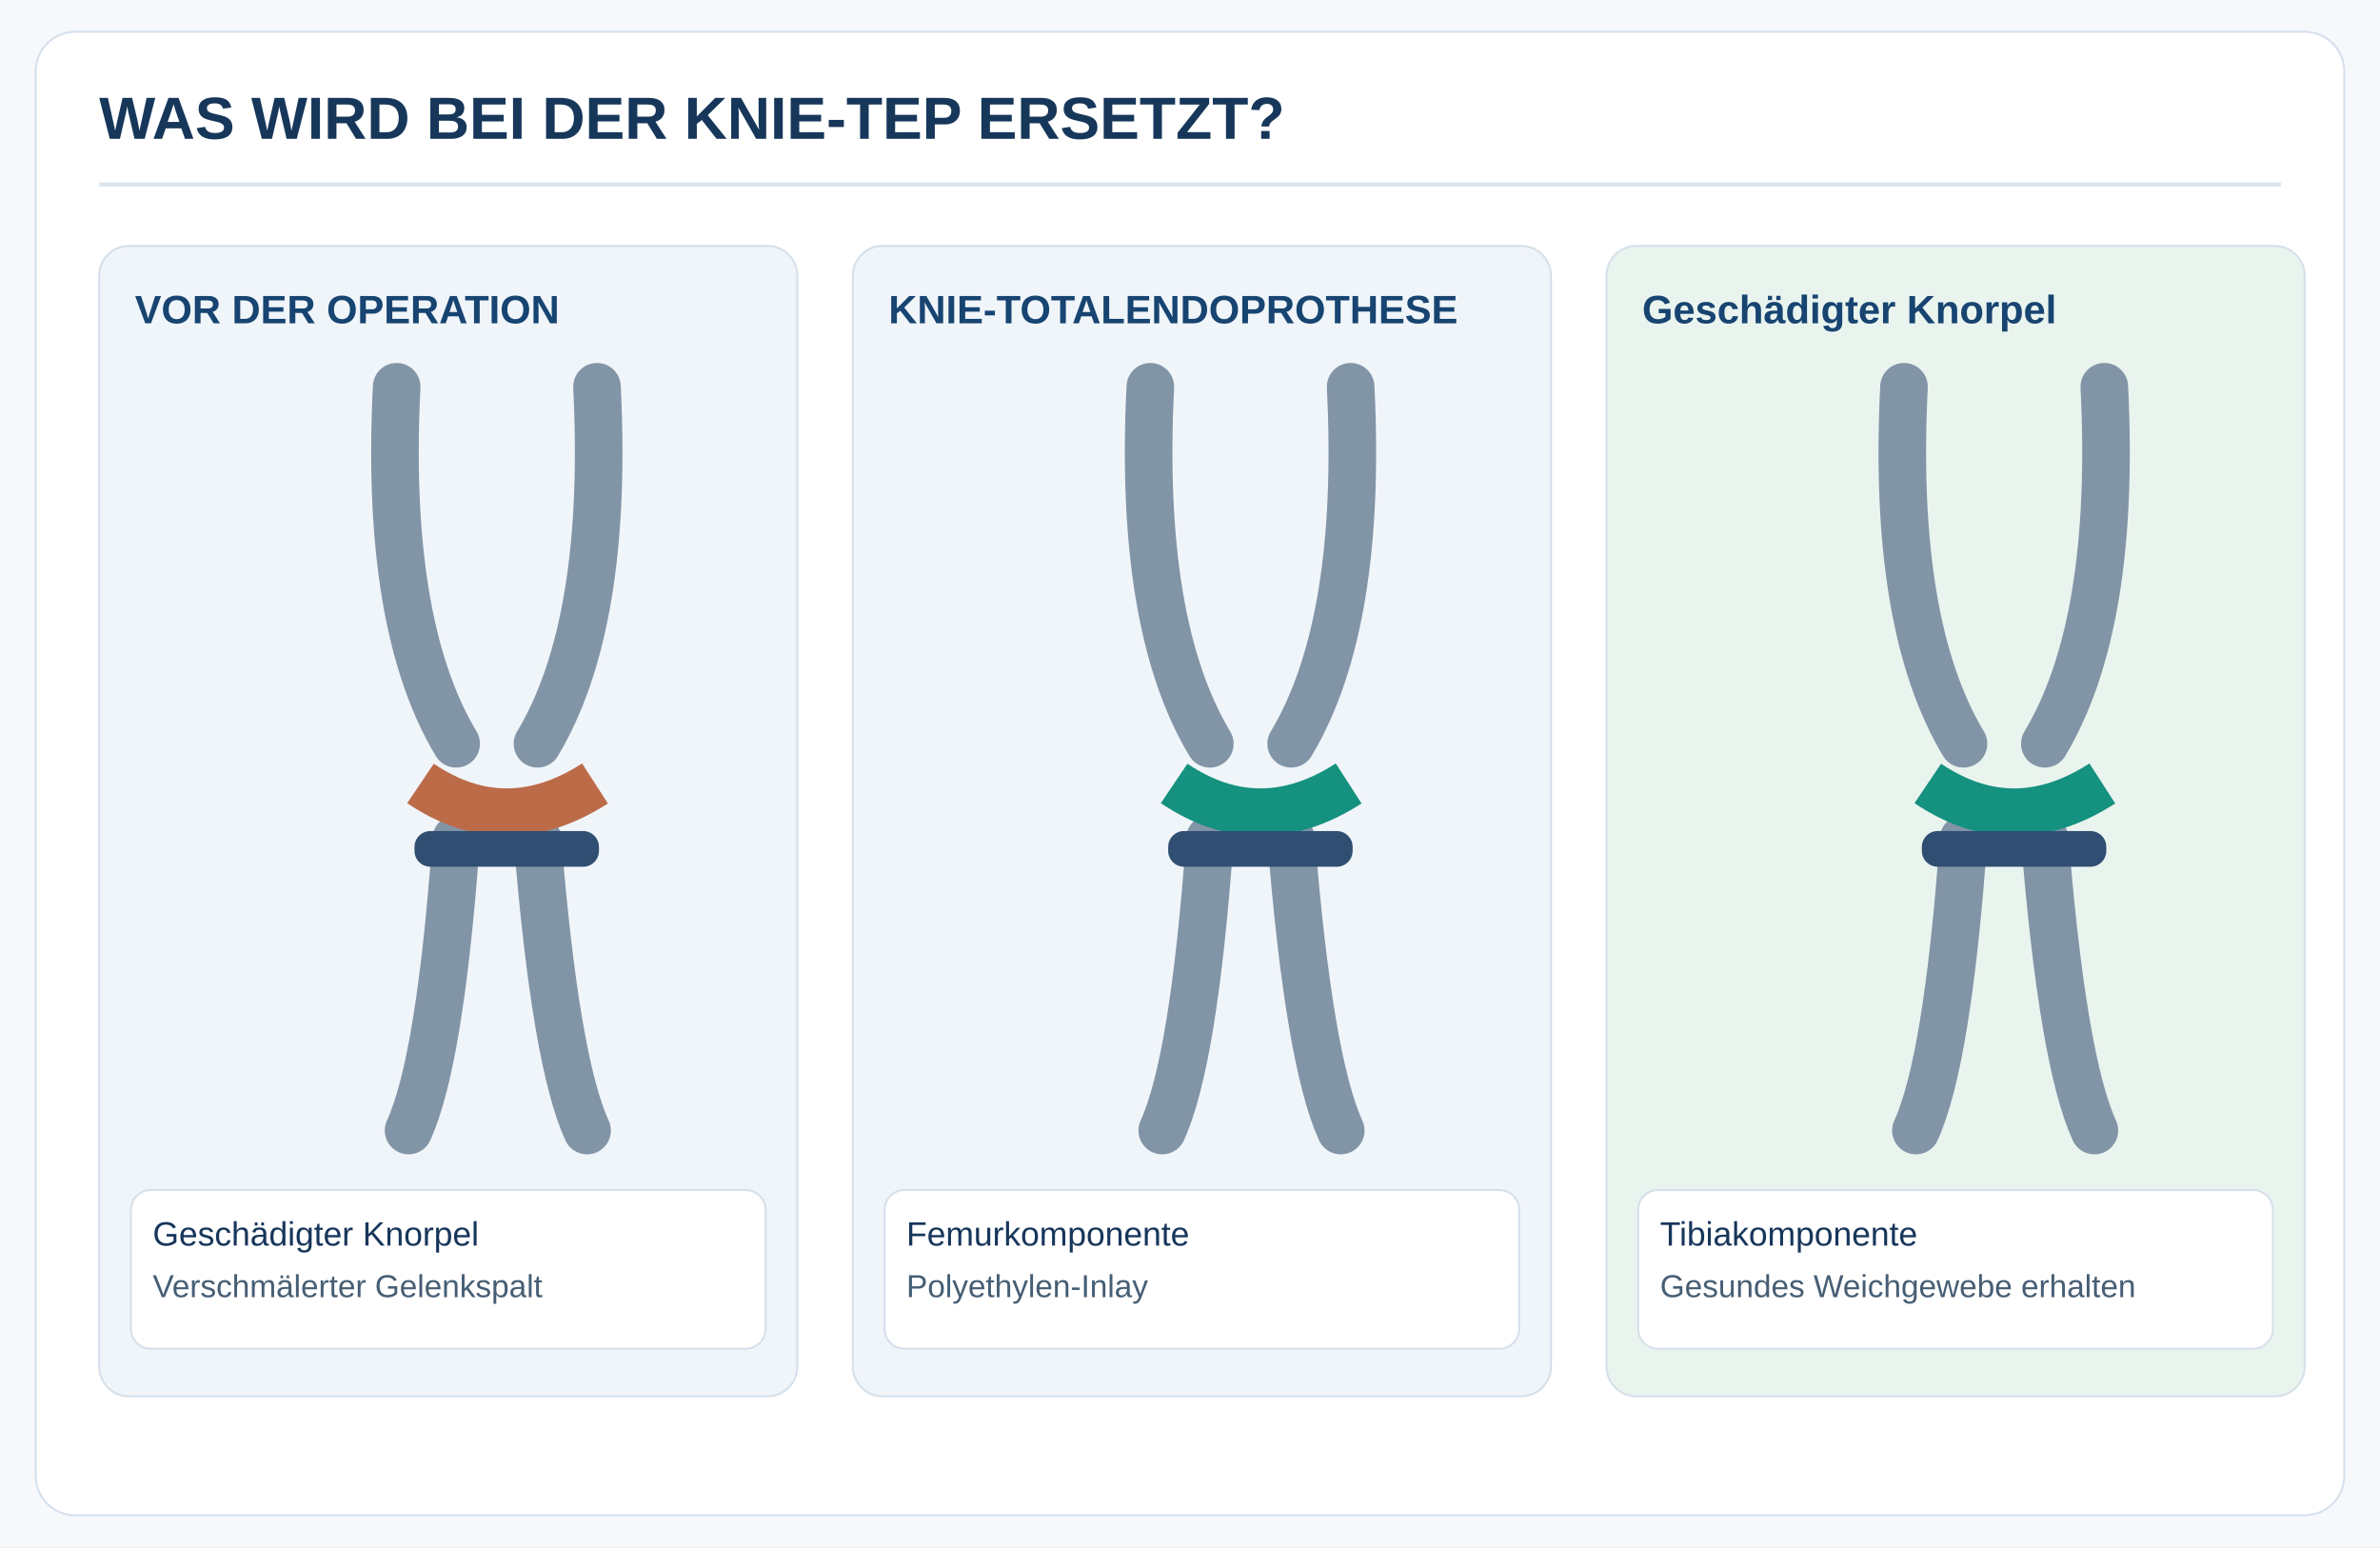
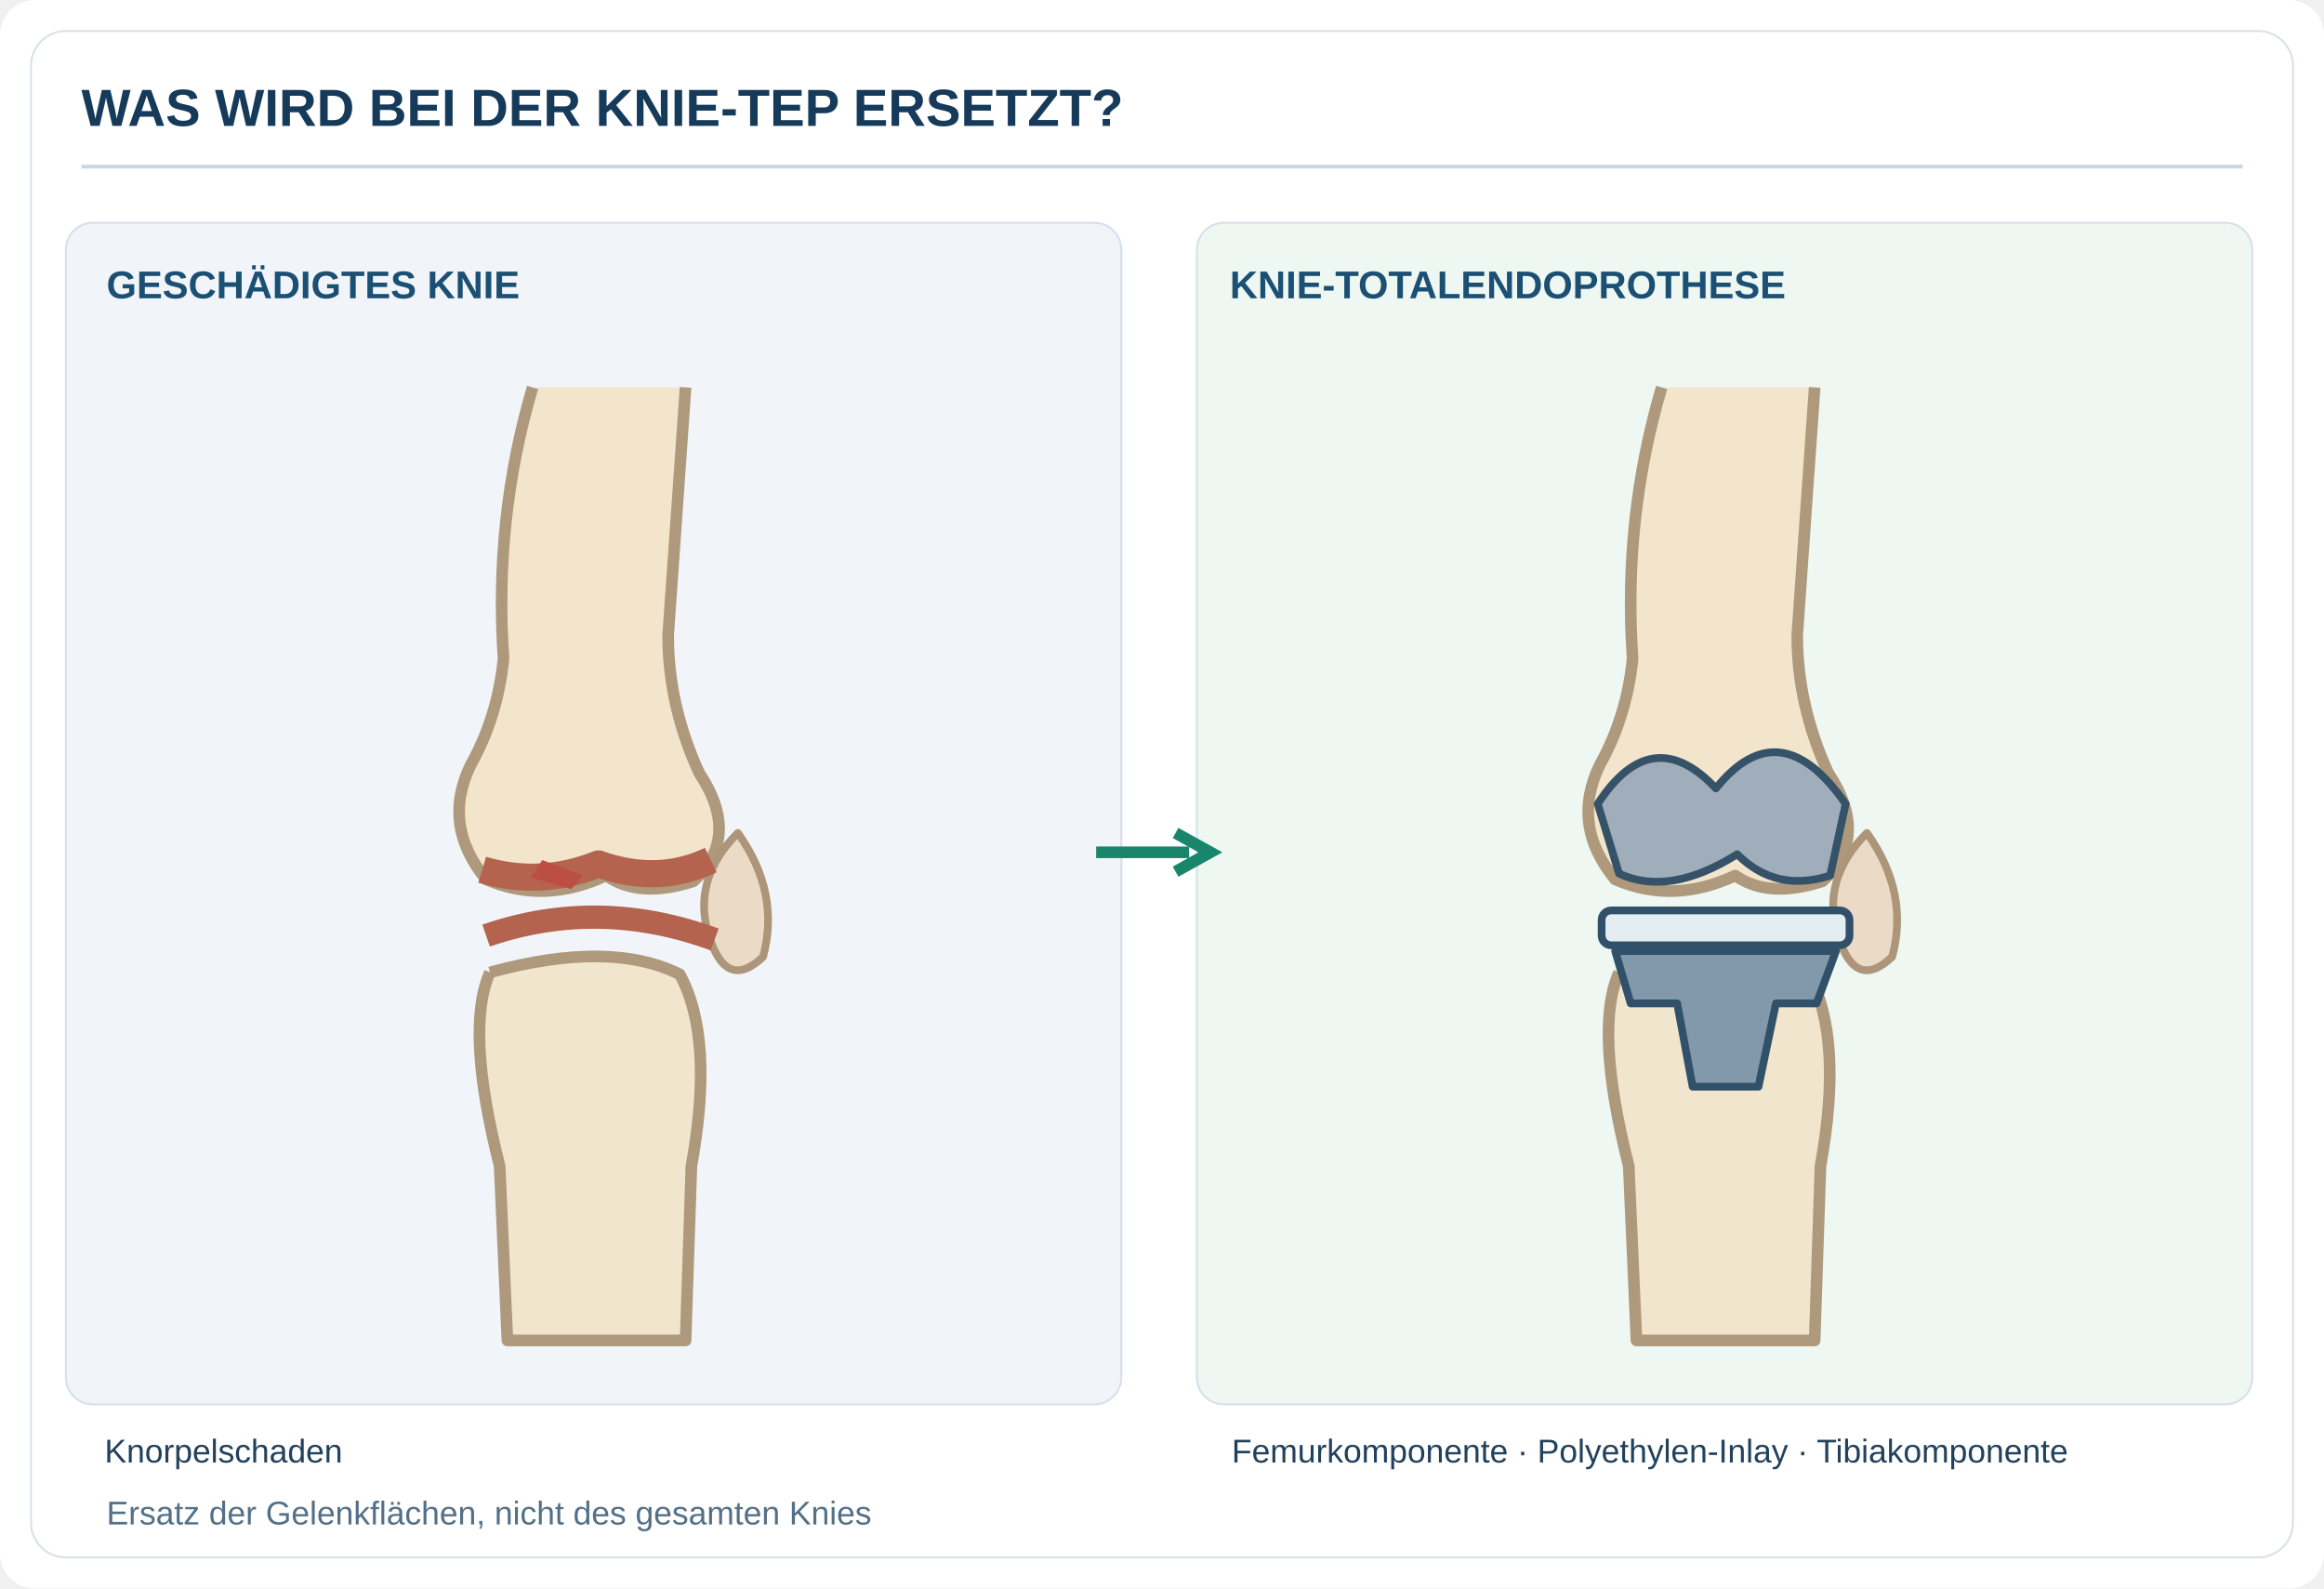
- <svg xmlns="http://www.w3.org/2000/svg" viewBox="0 0 1200 780" role="img">
-   <rect width="1200" height="780" fill="#f6f8fb" />
-   <rect x="18" y="16" width="1164" height="748" rx="20" fill="white" stroke="#d6e0ed" />
-   <text x="50" y="70" fill="#16375a" font-size="30" font-weight="700" font-family="Arial,Helvetica,sans-serif">WAS WIRD BEI DER KNIE-TEP ERSETZT?</text>
-   <path d="M50 93 H1150" stroke="#dae4ee" stroke-width="2" />
-   <rect x="50" y="124" width="352" height="580" rx="15" fill="#f0f5fa" stroke="#d5e0e9" />
-   <text x="68" y="163" fill="#174471" font-size="20" font-weight="700" font-family="Arial,Helvetica,sans-serif">VOR DER OPERATION</text>
-   <g transform="translate(130,195)" fill="none" stroke="#8295a7" stroke-width="24" stroke-linecap="round">
-     <path d="M70 0 Q64 120 100 180" />
-     <path d="M171 0 Q177 120 141 180" />
-     <path d="M100 228 Q92 340 76 375" />
-     <path d="M141 228 Q150 340 166 375" />
+ <svg xmlns="http://www.w3.org/2000/svg" viewBox="0 0 1200 820" role="img">
+   <rect width="1200" height="820" rx="18" fill="#fff" />
+   <rect x="16" y="16" width="1168" height="788" rx="18" fill="#fff" stroke="#d6e1e9" />
+   <text x="42" y="65" font-family="Arial,sans-serif" font-size="27" font-weight="700" fill="#163a5a">WAS WIRD BEI DER KNIE-TEP ERSETZT?</text>
+   <path d="M42 86 H1158" stroke="#cad8e5" stroke-width="2" />
+   <rect x="34" y="115" width="545" height="610" rx="14" fill="#f1f5f9" stroke="#d6e0eb" />
+   <rect x="618" y="115" width="545" height="610" rx="14" fill="#eef7f1" stroke="#d6e0eb" />
+   <text x="55" y="154" font-family="Arial,sans-serif" font-size="20" font-weight="700" fill="#1b5074">GESCHÄDIGTES KNIE</text>
+   <text x="635" y="154" font-family="Arial,sans-serif" font-size="20" font-weight="700" fill="#1b5074">KNIE-TOTALENDOPROTHESE</text>
+   <g transform="translate(170,196)" stroke-linejoin="round">
+     <path d="M105 4 Q85 72 90 144 Q87 174 73 199 Q58 230 81 258 Q111 271 143 256 Q160 268 188 259 Q213 236 191 203 Q175 168 175 132 L184 4" fill="#f3e5cb" stroke="#af997c" stroke-width="6" />
+     <path d="M83 306 Q70 335 88 406 L92 496 L184 496 L187 406 Q199 340 181 307 Q145 289 83 306" fill="#f2e5cd" stroke="#af997c" stroke-width="6" />
+     <path d="M211 234 Q233 265 224 298 Q205 316 196 287 Q187 258 211 234 Z" fill="#eadac6" stroke="#ac9579" stroke-width="4" />
+     <path d="M79 253 Q109 262 139 250 Q170 261 197 248" stroke="#b3634e" stroke-width="14" fill="none" />
+     <path d="M81 287 Q139 267 199 289" stroke="#b3634e" stroke-width="12" fill="none" />
+     <path d="M110 248 L131 256 L125 263 L104 257 Z" fill="#bd4e44" />
  </g>
-   <path d="M212 395 Q255 424 300 395" fill="none" stroke="#bc6b48" stroke-width="24" />
-   <rect x="209" y="419" width="93" height="18" rx="8" fill="#304e71" />
-   <rect x="66" y="600" width="320" height="80" rx="10" fill="white" stroke="#d6e0ea" />
-   <text x="77" y="628" fill="#17365b" font-size="17" font-weight="400" font-family="Arial,Helvetica,sans-serif">Geschädigter Knorpel</text>
-   <text x="77" y="654" fill="#465e74" font-size="16" font-weight="400" font-family="Arial,Helvetica,sans-serif">Verschmälerter Gelenkspalt</text>
-   <rect x="430" y="124" width="352" height="580" rx="15" fill="#f0f5fa" stroke="#d5e0e9" />
-   <text x="448" y="163" fill="#174471" font-size="20" font-weight="700" font-family="Arial,Helvetica,sans-serif">KNIE-TOTALENDOPROTHESE</text>
-   <g transform="translate(510,195)" fill="none" stroke="#8295a7" stroke-width="24" stroke-linecap="round">
-     <path d="M70 0 Q64 120 100 180" />
-     <path d="M171 0 Q177 120 141 180" />
-     <path d="M100 228 Q92 340 76 375" />
-     <path d="M141 228 Q150 340 166 375" />
+   <g transform="translate(753,196)" stroke-linejoin="round">
+     <path d="M105 4 Q85 72 90 144 Q87 174 73 199 Q58 230 81 258 Q111 271 143 256 Q160 268 188 259 Q213 236 191 203 Q175 168 175 132 L184 4" fill="#f3e5cb" stroke="#af997c" stroke-width="6" />
+     <path d="M83 306 Q70 335 88 406 L92 496 L184 496 L187 406 Q199 340 181 307 Q145 289 83 306" fill="#f2e5cd" stroke="#af997c" stroke-width="6" />
+     <path d="M211 234 Q233 265 224 298 Q205 316 196 287 Q187 258 211 234 Z" fill="#eadac6" stroke="#ac9579" stroke-width="4" />
+     <path d="M72 219 Q100 176 133 211 Q166 170 200 219 L192 256 Q164 265 144 245 Q109 267 83 255 Z" fill="#9faeba" stroke="#355269" stroke-width="4" />
+     <rect x="74" y="274" width="128" height="18" rx="5" fill="#e4edf2" stroke="#305169" stroke-width="4" />
+     <path d="M81 295 L195 295 L185 322 L164 322 L155 365 L121 365 L113 322 L89 322 Z" fill="#8199aa" stroke="#305169" stroke-width="4" />
  </g>
-   <path d="M592 395 Q635 424 680 395" fill="none" stroke="#15917f" stroke-width="24" />
-   <rect x="589" y="419" width="93" height="18" rx="8" fill="#304e71" />
-   <rect x="446" y="600" width="320" height="80" rx="10" fill="white" stroke="#d6e0ea" />
-   <text x="457" y="628" fill="#17365b" font-size="17" font-weight="400" font-family="Arial,Helvetica,sans-serif">Femurkomponente</text>
-   <text x="457" y="654" fill="#465e74" font-size="16" font-weight="400" font-family="Arial,Helvetica,sans-serif">Polyethylen-Inlay</text>
-   <rect x="810" y="124" width="352" height="580" rx="15" fill="#eaf4ef" stroke="#d5e0e9" />
-   <text x="828" y="163" fill="#174471" font-size="20" font-weight="700" font-family="Arial,Helvetica,sans-serif">Geschädigter Knorpel</text>
-   <g transform="translate(890,195)" fill="none" stroke="#8295a7" stroke-width="24" stroke-linecap="round">
-     <path d="M70 0 Q64 120 100 180" />
-     <path d="M171 0 Q177 120 141 180" />
-     <path d="M100 228 Q92 340 76 375" />
-     <path d="M141 228 Q150 340 166 375" />
-   </g>
-   <path d="M972 395 Q1015 424 1060 395" fill="none" stroke="#15917f" stroke-width="24" />
-   <rect x="969" y="419" width="93" height="18" rx="8" fill="#304e71" />
-   <rect x="826" y="600" width="320" height="80" rx="10" fill="white" stroke="#d6e0ea" />
-   <text x="837" y="628" fill="#17365b" font-size="17" font-weight="400" font-family="Arial,Helvetica,sans-serif">Tibiakomponente</text>
-   <text x="837" y="654" fill="#465e74" font-size="16" font-weight="400" font-family="Arial,Helvetica,sans-serif">Gesundes Weichgewebe erhalten</text>
+   <path d="M566 440 H614" stroke="#19866c" stroke-width="6" />
+   <path d="M607 430 L625 440 L607 450" fill="none" stroke="#19866c" stroke-width="6" />
+   <text x="54" y="755" font-family="Arial,sans-serif" font-size="17" font-weight="400" fill="#21415c">Knorpelschaden</text>
+   <text x="636" y="755" font-family="Arial,sans-serif" font-size="17" font-weight="400" fill="#21415c">Femurkomponente · Polyethylen-Inlay · Tibiakomponente</text>
+   <text x="55" y="787" font-family="Arial,sans-serif" font-size="17" font-weight="400" fill="#537087">Ersatz der Gelenkflächen, nicht des gesamten Knies</text>
</svg>
